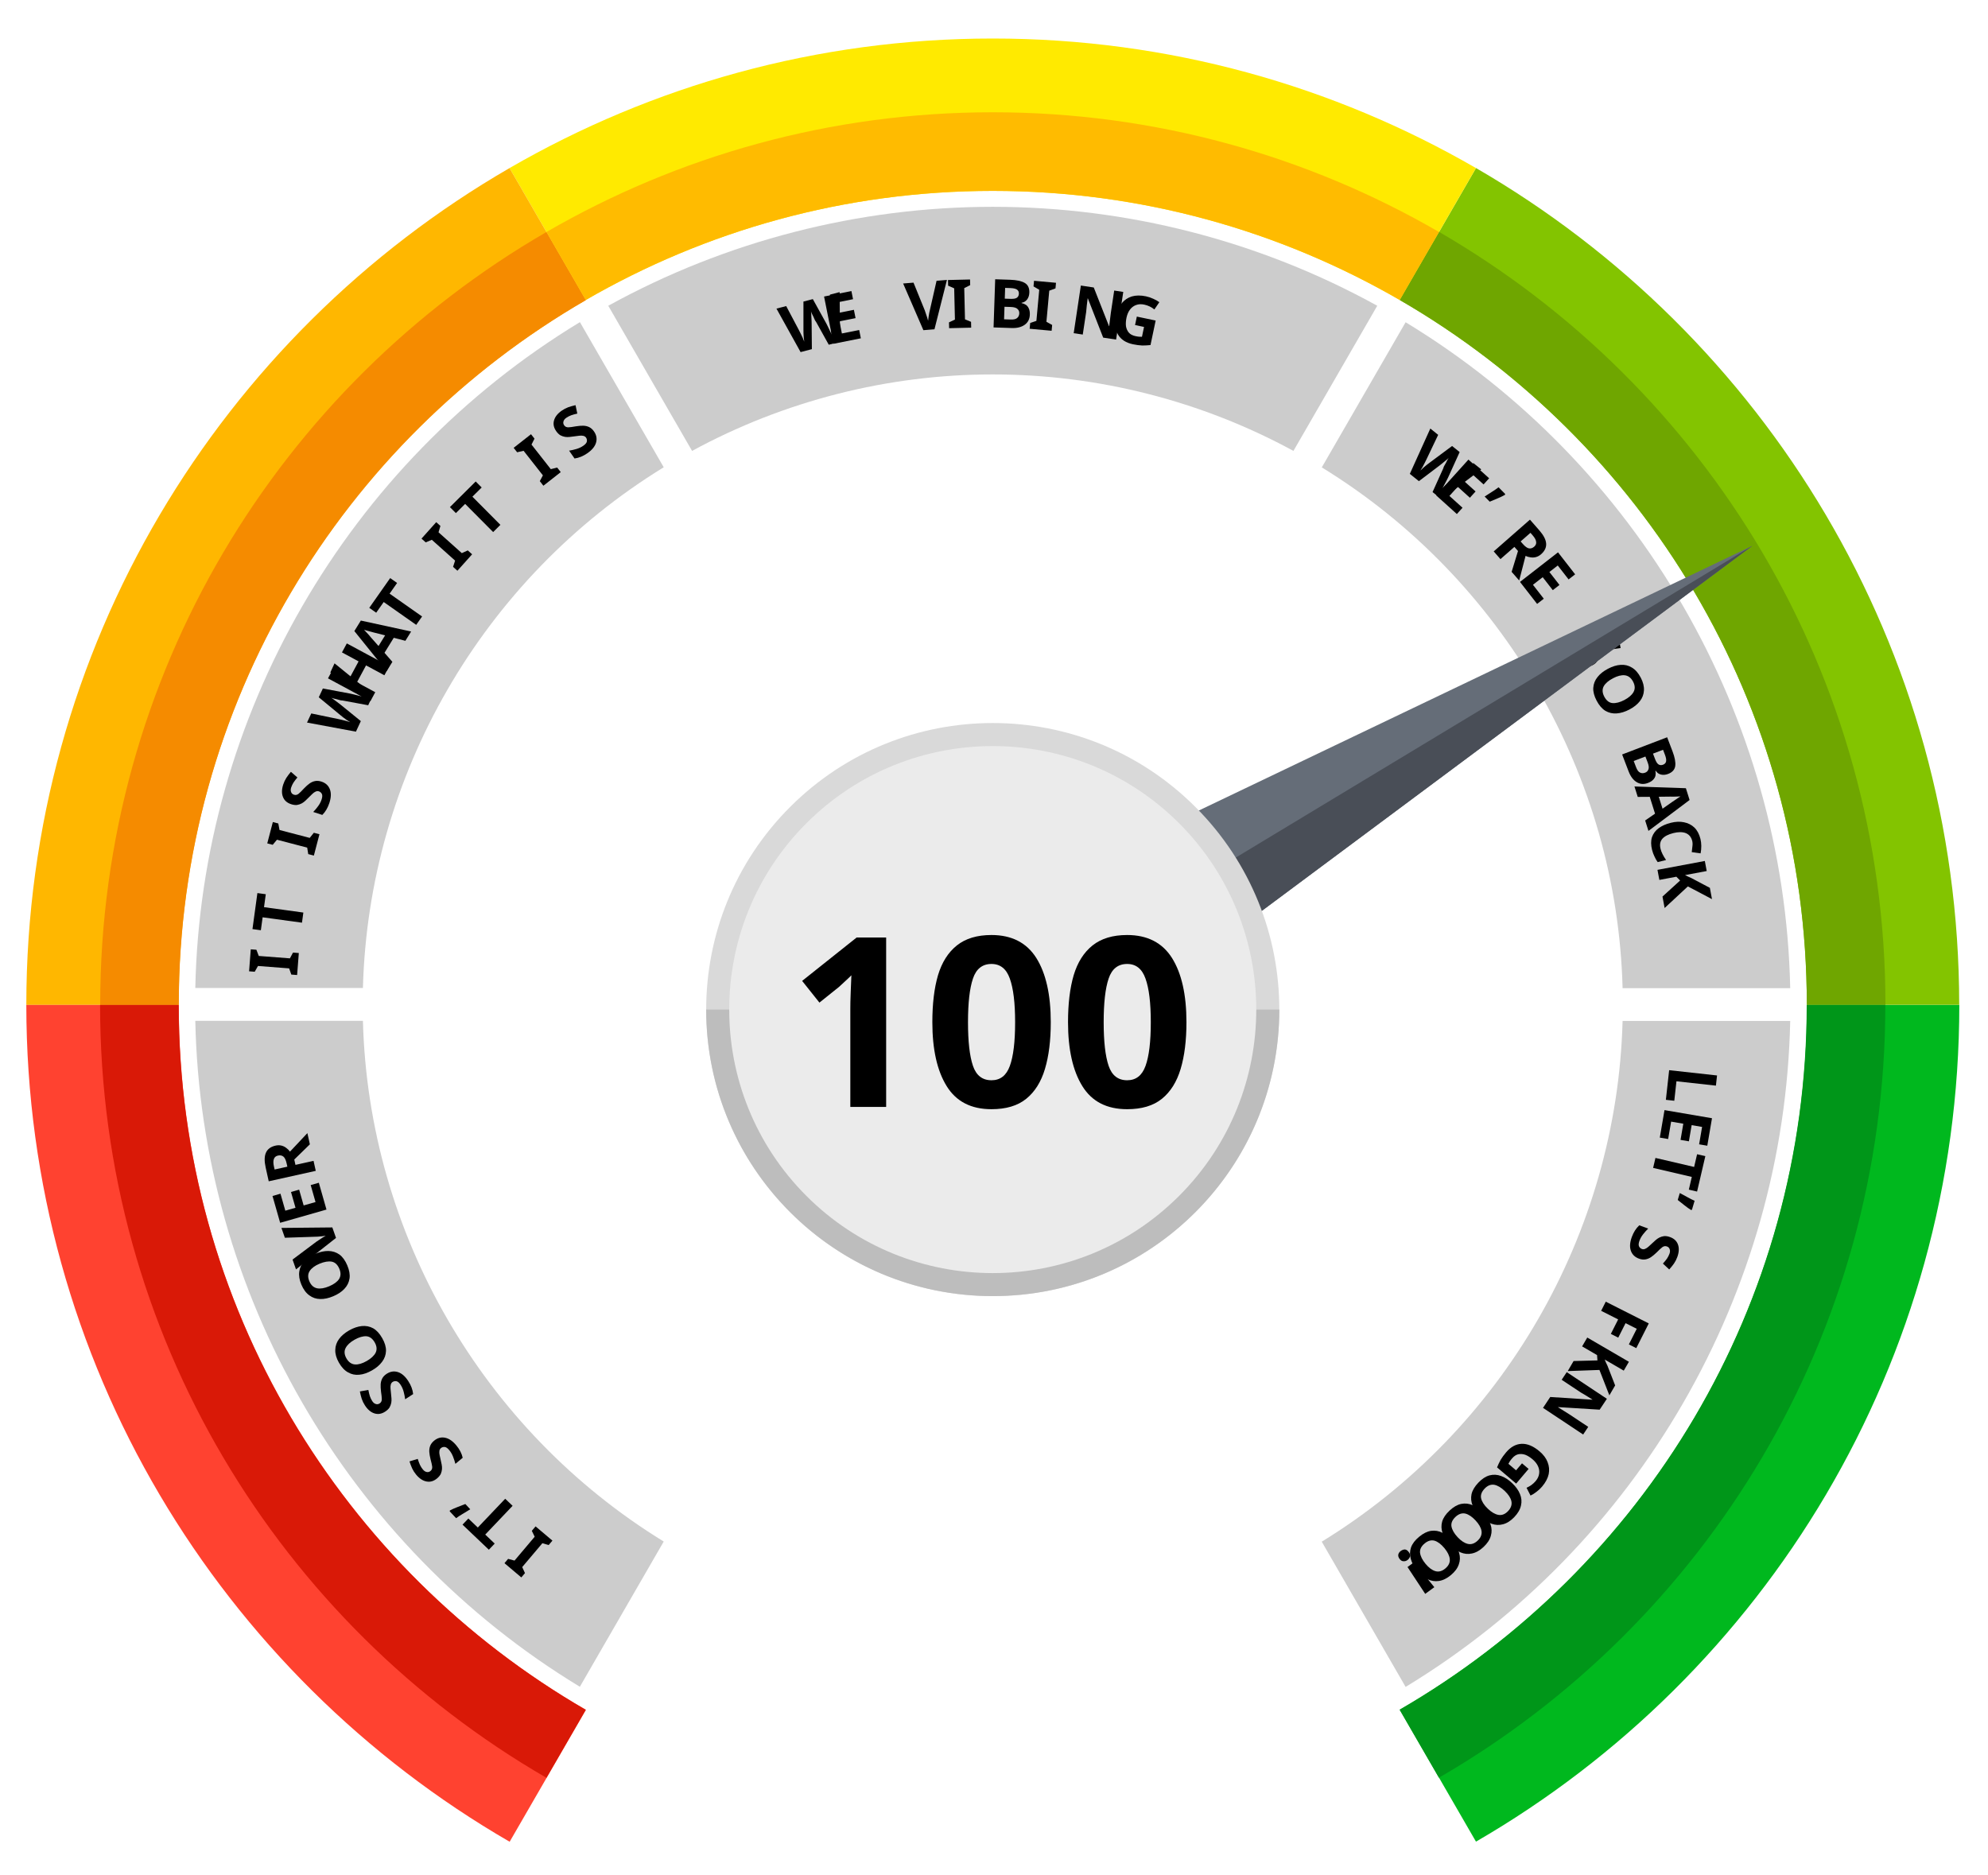
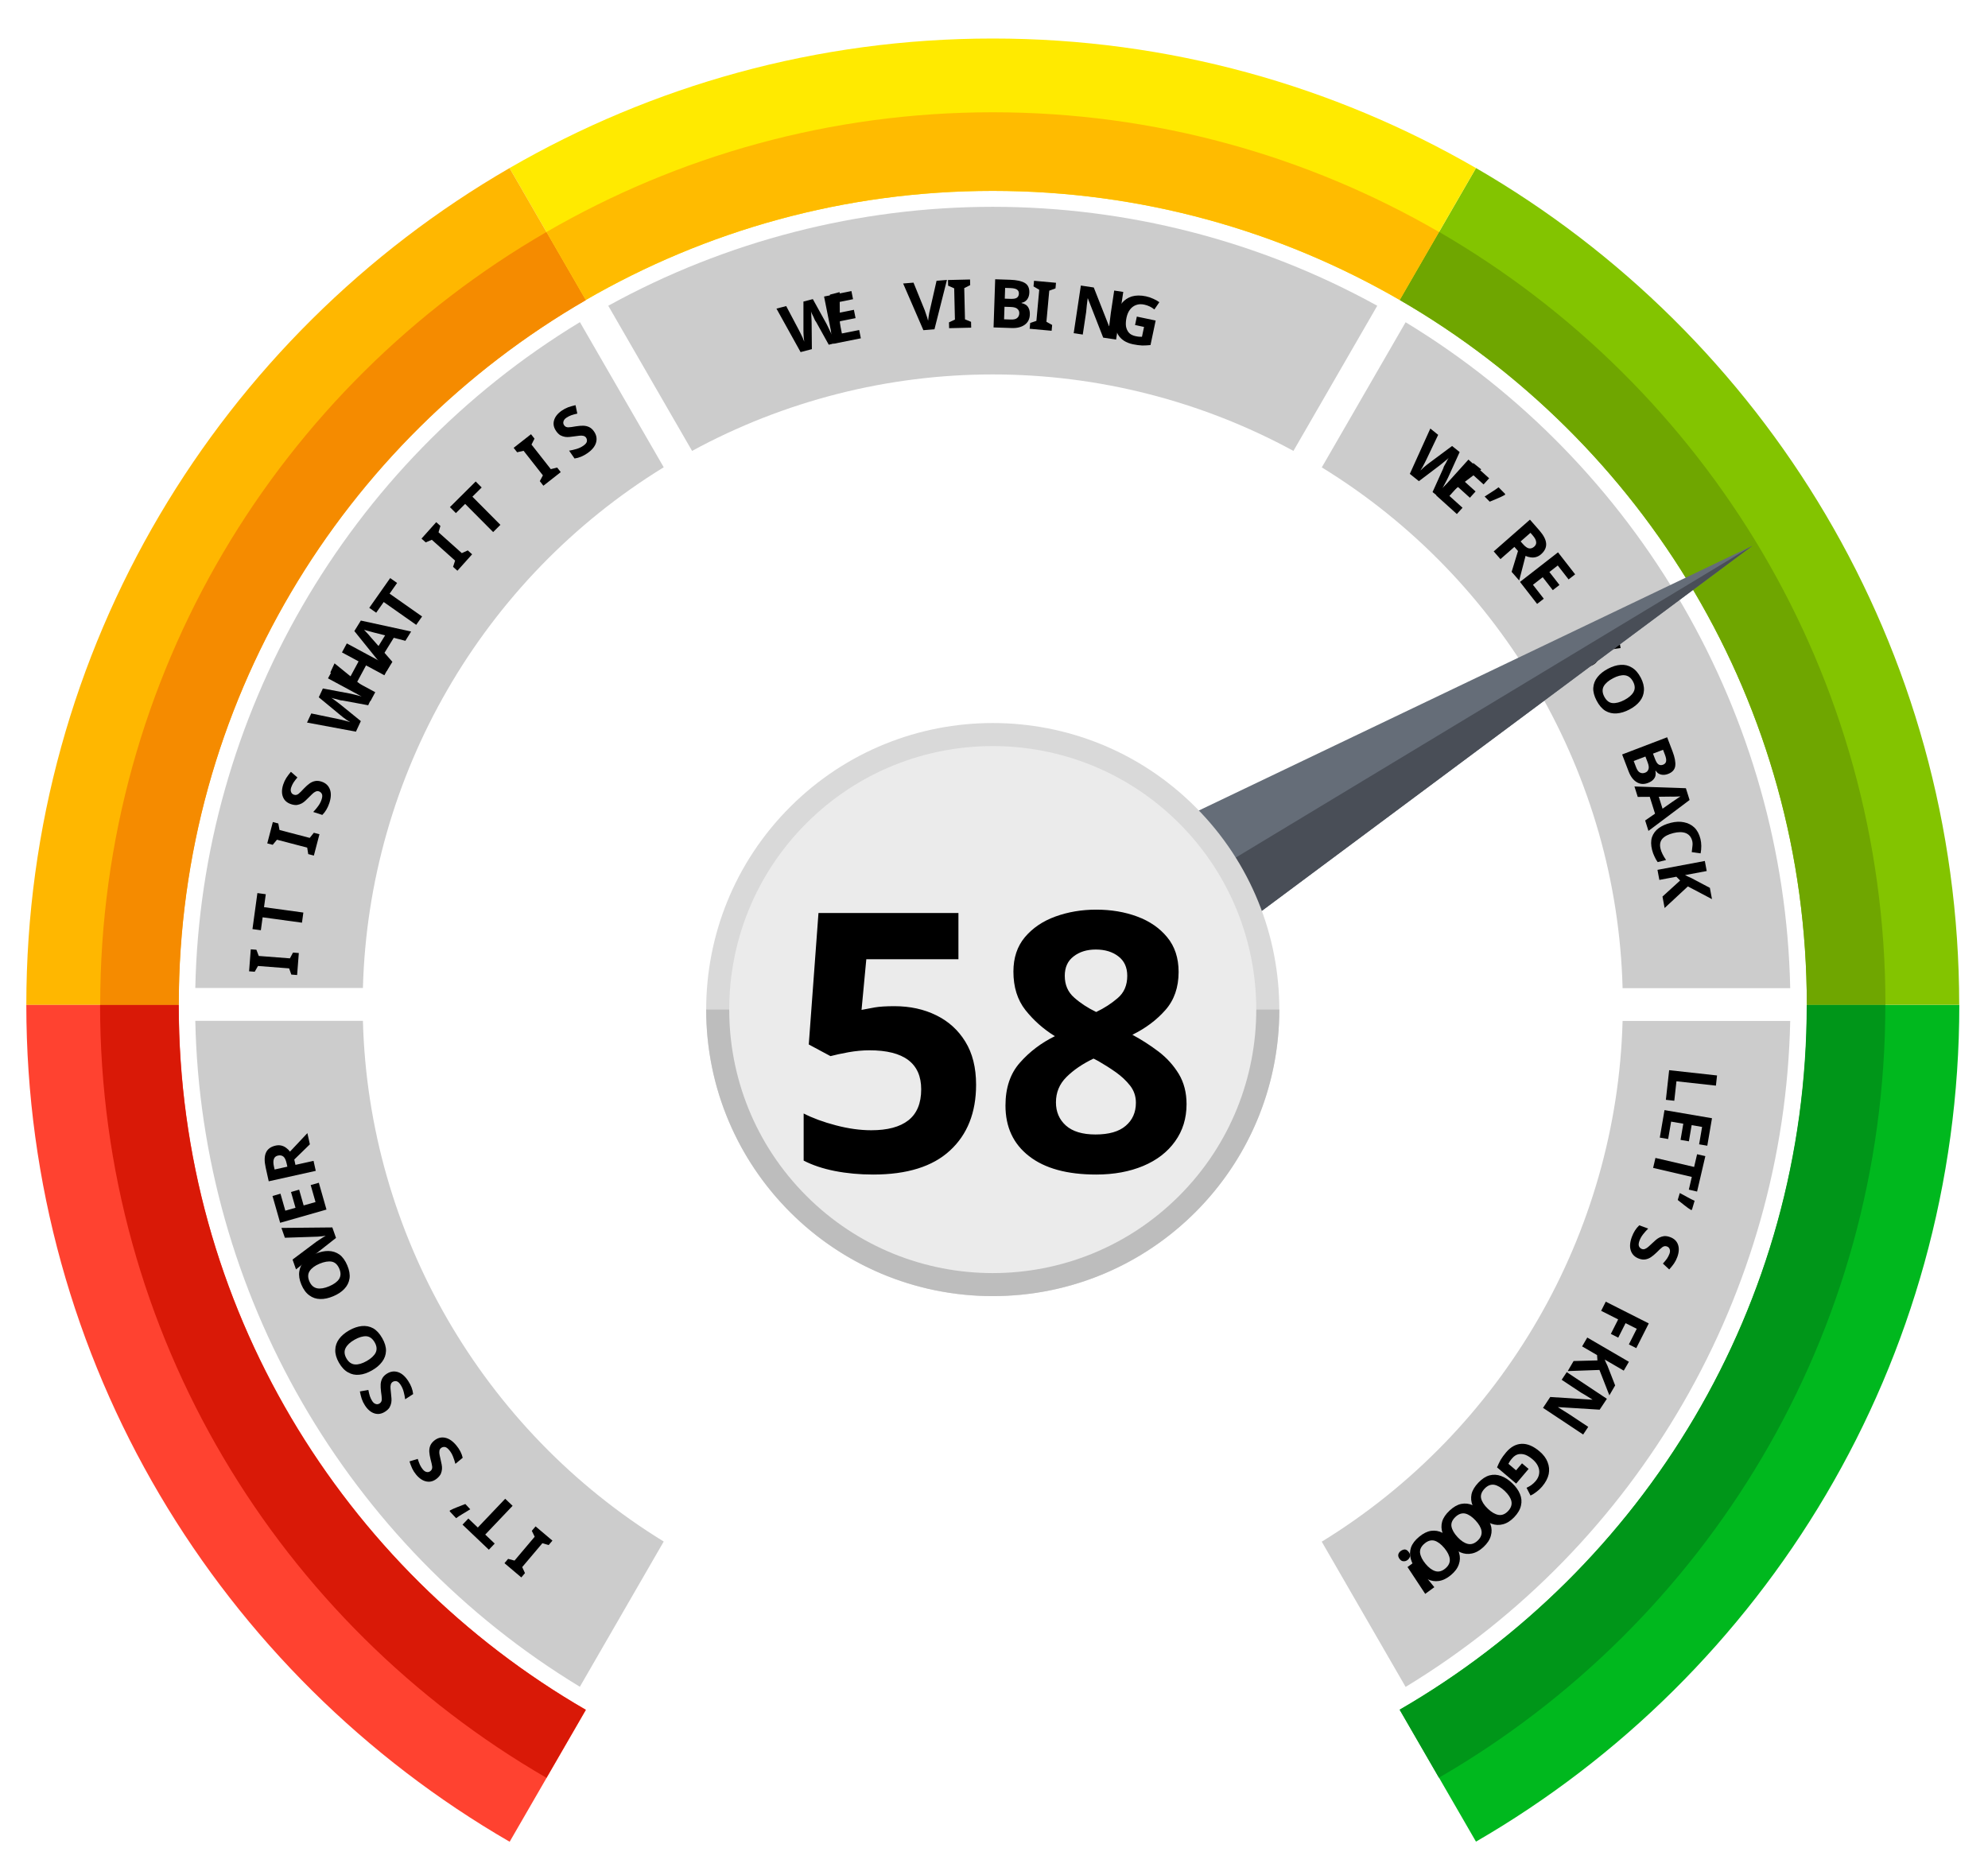
<svg xmlns="http://www.w3.org/2000/svg" id="Layer_1" data-name="Layer 1" viewBox="0 0 176 166">
  <defs>
    <style>
      .cls-1 {
        fill: #ffb700;
      }

      .cls-2 {
        fill: #d91907;
      }

      .cls-3 {
        fill: #fb0;
      }

      .cls-4 {
        fill: #009619;
      }

      .cls-5 {
        fill: #656d78;
      }

      .cls-6 {
        fill: #494e57;
      }

      .cls-7 {
        fill: #bdbdbd;
      }

      .cls-8 {
        fill: #ffea00;
      }

      .cls-9 {
        font-family: RobotoMono-Bold, 'Roboto Mono';
        font-size: 5.99px;
        font-weight: 700;
      }

      .cls-10 {
        fill: #83c400;
      }

      .cls-11 {
        fill: #f58b00;
      }

      .cls-12 {
        fill: #ff4230;
      }

      .cls-13 {
        font-family: Amboy-Black, 'Amboy ';
        font-size: 21px;
        font-weight: 800;
      }

      .cls-14 {
        fill: #6fa600;
      }

      .cls-15 {
        fill: #ebebeb;
      }

      .cls-16 {
        fill: #ccc;
      }

      .cls-17 {
        fill: #00b81e;
      }

      .cls-18 {
        fill: #d9d9d9;
      }
    </style>
  </defs>
  <path class="cls-17" d="M123.92,151.37l6.75,11.68c25.57-14.8,42.79-42.42,42.79-74.09h-13.49c0,26.67-14.5,49.94-36.04,62.4Z" />
  <path class="cls-10" d="M130.67,14.88l-6.75,11.68c21.54,12.46,36.04,35.73,36.04,62.4h13.49c0-31.67-17.22-59.29-42.79-74.09Z" />
  <path class="cls-8" d="M87.89,16.9c13.13,0,25.43,3.53,36.03,9.66l6.75-11.68c-12.59-7.28-27.19-11.47-42.78-11.47s-30.19,4.19-42.78,11.47l6.75,11.68c10.6-6.13,22.9-9.66,36.03-9.66Z" />
  <path class="cls-1" d="M51.86,26.56l-6.75-11.68C19.55,29.67,2.33,57.3,2.33,88.97h13.49c0-26.67,14.5-49.94,36.04-62.4Z" />
  <path class="cls-12" d="M15.82,88.97H2.33c0,31.67,17.22,59.29,42.79,74.09l6.75-11.68c-21.54-12.46-36.04-35.73-36.04-62.4Z" />
  <path class="cls-14" d="M127.4,20.54l-3.48,6.02c21.54,12.46,36.04,35.73,36.04,62.4h6.96c0-29.25-15.9-54.76-39.52-68.43Z" />
  <path class="cls-11" d="M51.86,26.56l-3.48-6.02C24.77,34.2,8.87,59.72,8.87,88.97h6.96c0-26.67,14.5-49.94,36.04-62.4Z" />
  <path class="cls-4" d="M166.91,88.97h-6.96c0,26.67-14.5,49.94-36.04,62.4l3.48,6.02c23.62-13.66,39.52-39.18,39.52-68.43Z" />
  <path class="cls-3" d="M87.89,16.9c13.13,0,25.43,3.53,36.03,9.66l3.48-6.02c-11.62-6.73-25.11-10.6-39.51-10.6s-27.88,3.87-39.51,10.6l3.48,6.02c10.6-6.13,22.9-9.66,36.03-9.66Z" />
  <path class="cls-2" d="M15.82,88.97h-6.96c0,29.25,15.9,54.76,39.52,68.43l3.48-6.02c-21.54-12.46-36.04-35.73-36.04-62.4Z" />
  <path class="cls-16" d="M143.65,87.48c-.49-18.8-10.57-36.24-26.63-46.1l7.42-12.85c20.63,12.51,33.55,34.88,34.05,58.96h-14.84Z" />
  <path class="cls-16" d="M117.02,136.49c16.06-9.86,26.13-27.3,26.63-46.1h14.84c-.5,24.08-13.41,46.44-34.05,58.96l-7.42-12.85Z" />
  <path class="cls-16" d="M17.29,87.48c.5-24.08,13.41-46.44,34.05-58.96l7.42,12.85c-16.06,9.86-26.13,27.3-26.63,46.1h-14.84Z" />
  <path class="cls-16" d="M51.34,149.34c-20.63-12.51-33.55-34.88-34.05-58.96h14.84c.49,18.8,10.57,36.24,26.63,46.1l-7.42,12.85Z" />
  <path class="cls-16" d="M114.51,39.92c-8.15-4.43-17.32-6.77-26.62-6.77s-18.47,2.34-26.62,6.77l-7.42-12.85c10.4-5.73,22.14-8.76,34.04-8.76s23.64,3.02,34.04,8.76l-7.42,12.85Z" />
  <text class="cls-9" transform="translate(51.9 138.65) rotate(-143.14)">
    <tspan x="0" y="0"> </tspan>
  </text>
  <text class="cls-9" transform="translate(49.05 136.52) rotate(-139.8)">
    <tspan x="0" y="0">I</tspan>
  </text>
  <text class="cls-9" transform="translate(46.31 134.2) rotate(-136.43)">
    <tspan x="0" y="0">T</tspan>
  </text>
  <text class="cls-9" transform="translate(43.74 131.76) rotate(-133.1)">
    <tspan x="0" y="0">’</tspan>
  </text>
  <text class="cls-9" transform="translate(41.3 129.15) rotate(-129.74)">
    <tspan x="0" y="0">S</tspan>
  </text>
  <text class="cls-9" transform="translate(39.01 126.41) rotate(-126.37)">
    <tspan x="0" y="0"> </tspan>
  </text>
  <text class="cls-9" transform="translate(36.9 123.55) rotate(-123.01)">
    <tspan x="0" y="0">S</tspan>
  </text>
  <text class="cls-9" transform="translate(34.96 120.57) rotate(-119.63)">
    <tspan x="0" y="0">O</tspan>
  </text>
  <text class="cls-9" transform="translate(33.2 117.46) rotate(-116.22)">
    <tspan x="0" y="0"> </tspan>
  </text>
  <text class="cls-9" transform="translate(31.61 114.25) rotate(-112.79)">
    <tspan x="0" y="0">O</tspan>
  </text>
  <text class="cls-9" transform="translate(30.23 110.97) rotate(-109.37)">
    <tspan x="0" y="0">V</tspan>
  </text>
  <text class="cls-9" transform="translate(29.05 107.6) rotate(-105.93)">
    <tspan x="0" y="0">E</tspan>
  </text>
  <text class="cls-9" transform="translate(28.07 104.18) rotate(-102.52)">
    <tspan x="0" y="0">R</tspan>
  </text>
  <text class="cls-9" transform="translate(27.3 100.71) rotate(-99.1)">
    <tspan x="0" y="0"> </tspan>
  </text>
  <text class="cls-9" transform="translate(26.73 97.18) rotate(-95.69)">
    <tspan x="0" y="0"> </tspan>
  </text>
  <text class="cls-9" transform="translate(26.37 93.64) rotate(-92.31)">
    <tspan x="0" y="0"> </tspan>
  </text>
  <text class="cls-9" transform="translate(26.23 90.06) rotate(-88.95)">
    <tspan x="0" y="0"> </tspan>
  </text>
  <text class="cls-9" transform="translate(26.29 86.51) rotate(-85.59)">
    <tspan x="0" y="0">I</tspan>
  </text>
  <text class="cls-9" transform="translate(26.56 82.96) rotate(-82.2)">
    <tspan x="0" y="0">T</tspan>
  </text>
  <text class="cls-9" transform="translate(27.05 79.42) rotate(-78.77)">
    <tspan x="0" y="0"> </tspan>
  </text>
  <text class="cls-9" transform="translate(27.74 75.93) rotate(-75.34)">
    <tspan x="0" y="0">I</tspan>
  </text>
  <text class="cls-9" transform="translate(28.64 72.48) rotate(-71.92)">
    <tspan x="0" y="0">S</tspan>
  </text>
  <text class="cls-9" transform="translate(29.74 69.09) rotate(-68.5)">
    <tspan x="0" y="0"> </tspan>
  </text>
  <text class="cls-9" transform="translate(31.05 65.77) rotate(-65.08)">
    <tspan x="0" y="0">W</tspan>
  </text>
  <text class="cls-9" transform="translate(32.54 62.55) rotate(-61.68)">
    <tspan x="0" y="0">H</tspan>
  </text>
  <text class="cls-9" transform="translate(34.23 59.42) rotate(-58.29)">
    <tspan x="0" y="0">A</tspan>
  </text>
  <text class="cls-9" transform="translate(36.11 56.37) rotate(-54.9)">
    <tspan x="0" y="0">T</tspan>
  </text>
  <text class="cls-9" transform="translate(38.17 53.45) rotate(-51.52)">
    <tspan x="0" y="0"> </tspan>
  </text>
  <text class="cls-9" transform="translate(40.37 50.67) rotate(-48.18)">
    <tspan x="0" y="0">I</tspan>
  </text>
  <text class="cls-9" transform="translate(42.75 48.01) rotate(-44.83)">
    <tspan x="0" y="0">T</tspan>
  </text>
  <text class="cls-9" transform="translate(45.28 45.49) rotate(-41.48)">
    <tspan x="0" y="0"> </tspan>
  </text>
  <text class="cls-9" transform="translate(47.96 43.12) rotate(-38.12)">
    <tspan x="0" y="0">I</tspan>
  </text>
  <text class="cls-9" transform="translate(50.75 40.92) rotate(-34.79)">
    <tspan x="0" y="0">S</tspan>
  </text>
  <text class="cls-9" transform="translate(53.68 38.89) rotate(-31.44)">
    <tspan x="0" y="0"> </tspan>
  </text>
  <text class="cls-9" transform="translate(56.71 37.03) rotate(-28.1)">
    <tspan x="0" y="0"> </tspan>
  </text>
  <text class="cls-9" transform="translate(59.86 35.35) rotate(-24.74)">
    <tspan x="0" y="0"> </tspan>
  </text>
  <text class="cls-9" transform="translate(63.12 33.85) rotate(-21.36)">
    <tspan x="0" y="0"> </tspan>
  </text>
  <text class="cls-9" transform="translate(66.41 32.56) rotate(-18.02)">
    <tspan x="0" y="0"> </tspan>
  </text>
  <text class="cls-9" transform="translate(69.82 31.45) rotate(-14.65)">
    <tspan x="0" y="0">W</tspan>
  </text>
  <text class="cls-9" transform="translate(73.27 30.54) rotate(-11.29)">
    <tspan x="0" y="0">E</tspan>
  </text>
  <text class="cls-9" transform="translate(76.77 29.84) rotate(-7.95)">
    <tspan x="0" y="0"> </tspan>
  </text>
  <text class="cls-9" transform="translate(80.3 29.35) rotate(-4.63)">
    <tspan x="0" y="0">V</tspan>
  </text>
  <text class="cls-9" transform="translate(83.84 29.06) rotate(-1.35)">
    <tspan x="0" y="0">I</tspan>
  </text>
  <text class="cls-9" transform="translate(87.43 28.97) rotate(1.93)">
    <tspan x="0" y="0">B</tspan>
  </text>
  <text class="cls-9" transform="translate(90.97 29.09) rotate(5.21)">
    <tspan x="0" y="0">I</tspan>
  </text>
  <text class="cls-9" transform="translate(94.53 29.42) rotate(8.55)">
    <tspan x="0" y="0">N</tspan>
  </text>
  <text class="cls-9" transform="translate(98.04 29.94) rotate(11.87)">
    <tspan x="0" y="0">G</tspan>
  </text>
  <text class="cls-9" transform="translate(101.55 30.68) rotate(15.24)">
    <tspan x="0" y="0"> </tspan>
  </text>
  <text class="cls-9" transform="translate(104.98 31.61) rotate(18.6)">
    <tspan x="0" y="0"> </tspan>
  </text>
  <text class="cls-9" transform="translate(108.37 32.75) rotate(21.97)">
    <tspan x="0" y="0"> </tspan>
  </text>
  <text class="cls-9" transform="translate(111.67 34.08) rotate(25.33)">
    <tspan x="0" y="0"> </tspan>
  </text>
  <text class="cls-9" transform="translate(114.9 35.6) rotate(28.68)">
    <tspan x="0" y="0"> </tspan>
  </text>
  <text class="cls-9" transform="translate(118.01 37.31) rotate(32.02)">
    <tspan x="0" y="0"> </tspan>
  </text>
  <text class="cls-9" transform="translate(121.04 39.2) rotate(35.37)">
    <tspan x="0" y="0"> </tspan>
  </text>
  <text class="cls-9" transform="translate(123.96 41.27) rotate(38.72)">
    <tspan x="0" y="0">W</tspan>
  </text>
  <text class="cls-9" transform="translate(126.75 43.5) rotate(42.07)">
    <tspan x="0" y="0">E</tspan>
  </text>
  <text class="cls-9" transform="translate(129.38 45.88) rotate(45.4)">
    <tspan x="0" y="0">’</tspan>
  </text>
  <text class="cls-9" transform="translate(131.89 48.42) rotate(48.76)">
    <tspan x="0" y="0">R</tspan>
  </text>
  <text class="cls-9" transform="translate(134.24 51.1) rotate(52.12)">
    <tspan x="0" y="0">E</tspan>
  </text>
  <text class="cls-9" transform="translate(136.42 53.9) rotate(55.48)">
    <tspan x="0" y="0"> </tspan>
  </text>
  <text class="cls-9" transform="translate(138.45 56.85) rotate(58.88)">
    <tspan x="0" y="0">S</tspan>
  </text>
  <text class="cls-9" transform="translate(140.3 59.9) rotate(62.27)">
    <tspan x="0" y="0">O</tspan>
  </text>
  <text class="cls-9" transform="translate(141.95 63.05) rotate(65.67)">
    <tspan x="0" y="0"> </tspan>
  </text>
  <text class="cls-9" transform="translate(143.42 66.3) rotate(69.09)">
    <tspan x="0" y="0">B</tspan>
  </text>
  <text class="cls-9" transform="translate(144.7 69.63) rotate(72.52)">
    <tspan x="0" y="0">A</tspan>
  </text>
  <text class="cls-9" transform="translate(145.77 73.03) rotate(75.95)">
    <tspan x="0" y="0">C</tspan>
  </text>
  <text class="cls-9" transform="translate(146.64 76.49) rotate(79.38)">
    <tspan x="0" y="0">K</tspan>
  </text>
  <text class="cls-9" transform="translate(147.3 79.98) rotate(82.79)">
    <tspan x="0" y="0"> </tspan>
  </text>
  <text class="cls-9" transform="translate(147.75 83.52) rotate(86.18)">
    <tspan x="0" y="0"> </tspan>
  </text>
  <text class="cls-9" transform="translate(147.97 87.08) rotate(89.06)">
    <tspan x="0" y="0"> </tspan>
  </text>
  <text class="cls-9" transform="translate(148.01 90.65) rotate(92.9)">
    <tspan x="0" y="0"> </tspan>
  </text>
  <text class="cls-9" transform="translate(147.83 94.22) rotate(96.3)">
    <tspan x="0" y="0">L</tspan>
  </text>
  <text class="cls-9" transform="translate(147.45 97.76) rotate(99.71)">
    <tspan x="0" y="0">E</tspan>
  </text>
  <text class="cls-9" transform="translate(146.85 101.27) rotate(103.13)">
    <tspan x="0" y="0">T</tspan>
  </text>
  <text class="cls-9" transform="translate(146.04 104.75) rotate(106.56)">
    <tspan x="0" y="0">’</tspan>
  </text>
  <text class="cls-9" transform="translate(145.03 108.15) rotate(109.97)">
    <tspan x="0" y="0">S</tspan>
  </text>
  <text class="cls-9" transform="translate(143.81 111.51) rotate(113.4)">
    <tspan x="0" y="0"> </tspan>
  </text>
  <text class="cls-9" transform="translate(142.4 114.77) rotate(116.81)">
    <tspan x="0" y="0">F</tspan>
  </text>
  <text class="cls-9" transform="translate(140.79 117.96) rotate(120.21)">
    <tspan x="0" y="0">K</tspan>
  </text>
  <text class="cls-9" transform="translate(139 121.04) rotate(123.59)">
    <tspan x="0" y="0">N</tspan>
  </text>
  <text class="cls-9" transform="translate(137.02 124.01) rotate(126.97)">
    <tspan x="0" y="0"> </tspan>
  </text>
  <text class="cls-9" transform="translate(134.89 126.85) rotate(130.32)">
    <tspan x="0" y="0">G</tspan>
  </text>
  <text class="cls-9" transform="translate(132.57 129.59) rotate(133.7)">
    <tspan x="0" y="0">O</tspan>
  </text>
  <text class="cls-9" transform="translate(130.12 132.16) rotate(137.03)">
    <tspan x="0" y="0">O</tspan>
  </text>
  <text class="cls-9" transform="translate(127.51 134.59) rotate(140.38)">
    <tspan x="0" y="0">O</tspan>
  </text>
  <text class="cls-9" transform="translate(124.75 136.87) rotate(143.74)">
    <tspan x="0" y="0">!</tspan>
  </text>
  <g id="needle">
    <polygon class="cls-5" points="83.95 82.37 155.14 48.32 91.83 95.44 83.95 82.37" />
    <polygon class="cls-6" points="87.89 88.91 155.14 48.32 91.83 95.44 87.89 88.91" />
  </g>
  <circle class="cls-18" cx="87.89" cy="89.38" r="25.37" transform="translate(-37.46 88.33) rotate(-45)" />
  <path class="cls-7" d="M113.26,89.38c0,14.01-11.36,25.37-25.37,25.37s-25.37-11.36-25.37-25.37h50.74Z" />
  <circle class="cls-15" cx="87.89" cy="89.38" r="23.33" transform="translate(-37.46 88.33) rotate(-45)" />
-   <text id="score" class="cls-13" transform="translate(69.78 98)">
-     <tspan x="0" y="0">100</tspan>
-   </text>
+   <text id="score" x="87.89" y="92.38" text-anchor="middle" dominant-baseline="middle" font-family="Roboto Mono" font-size="32px" font-weight="bold">58</text>
</svg>
